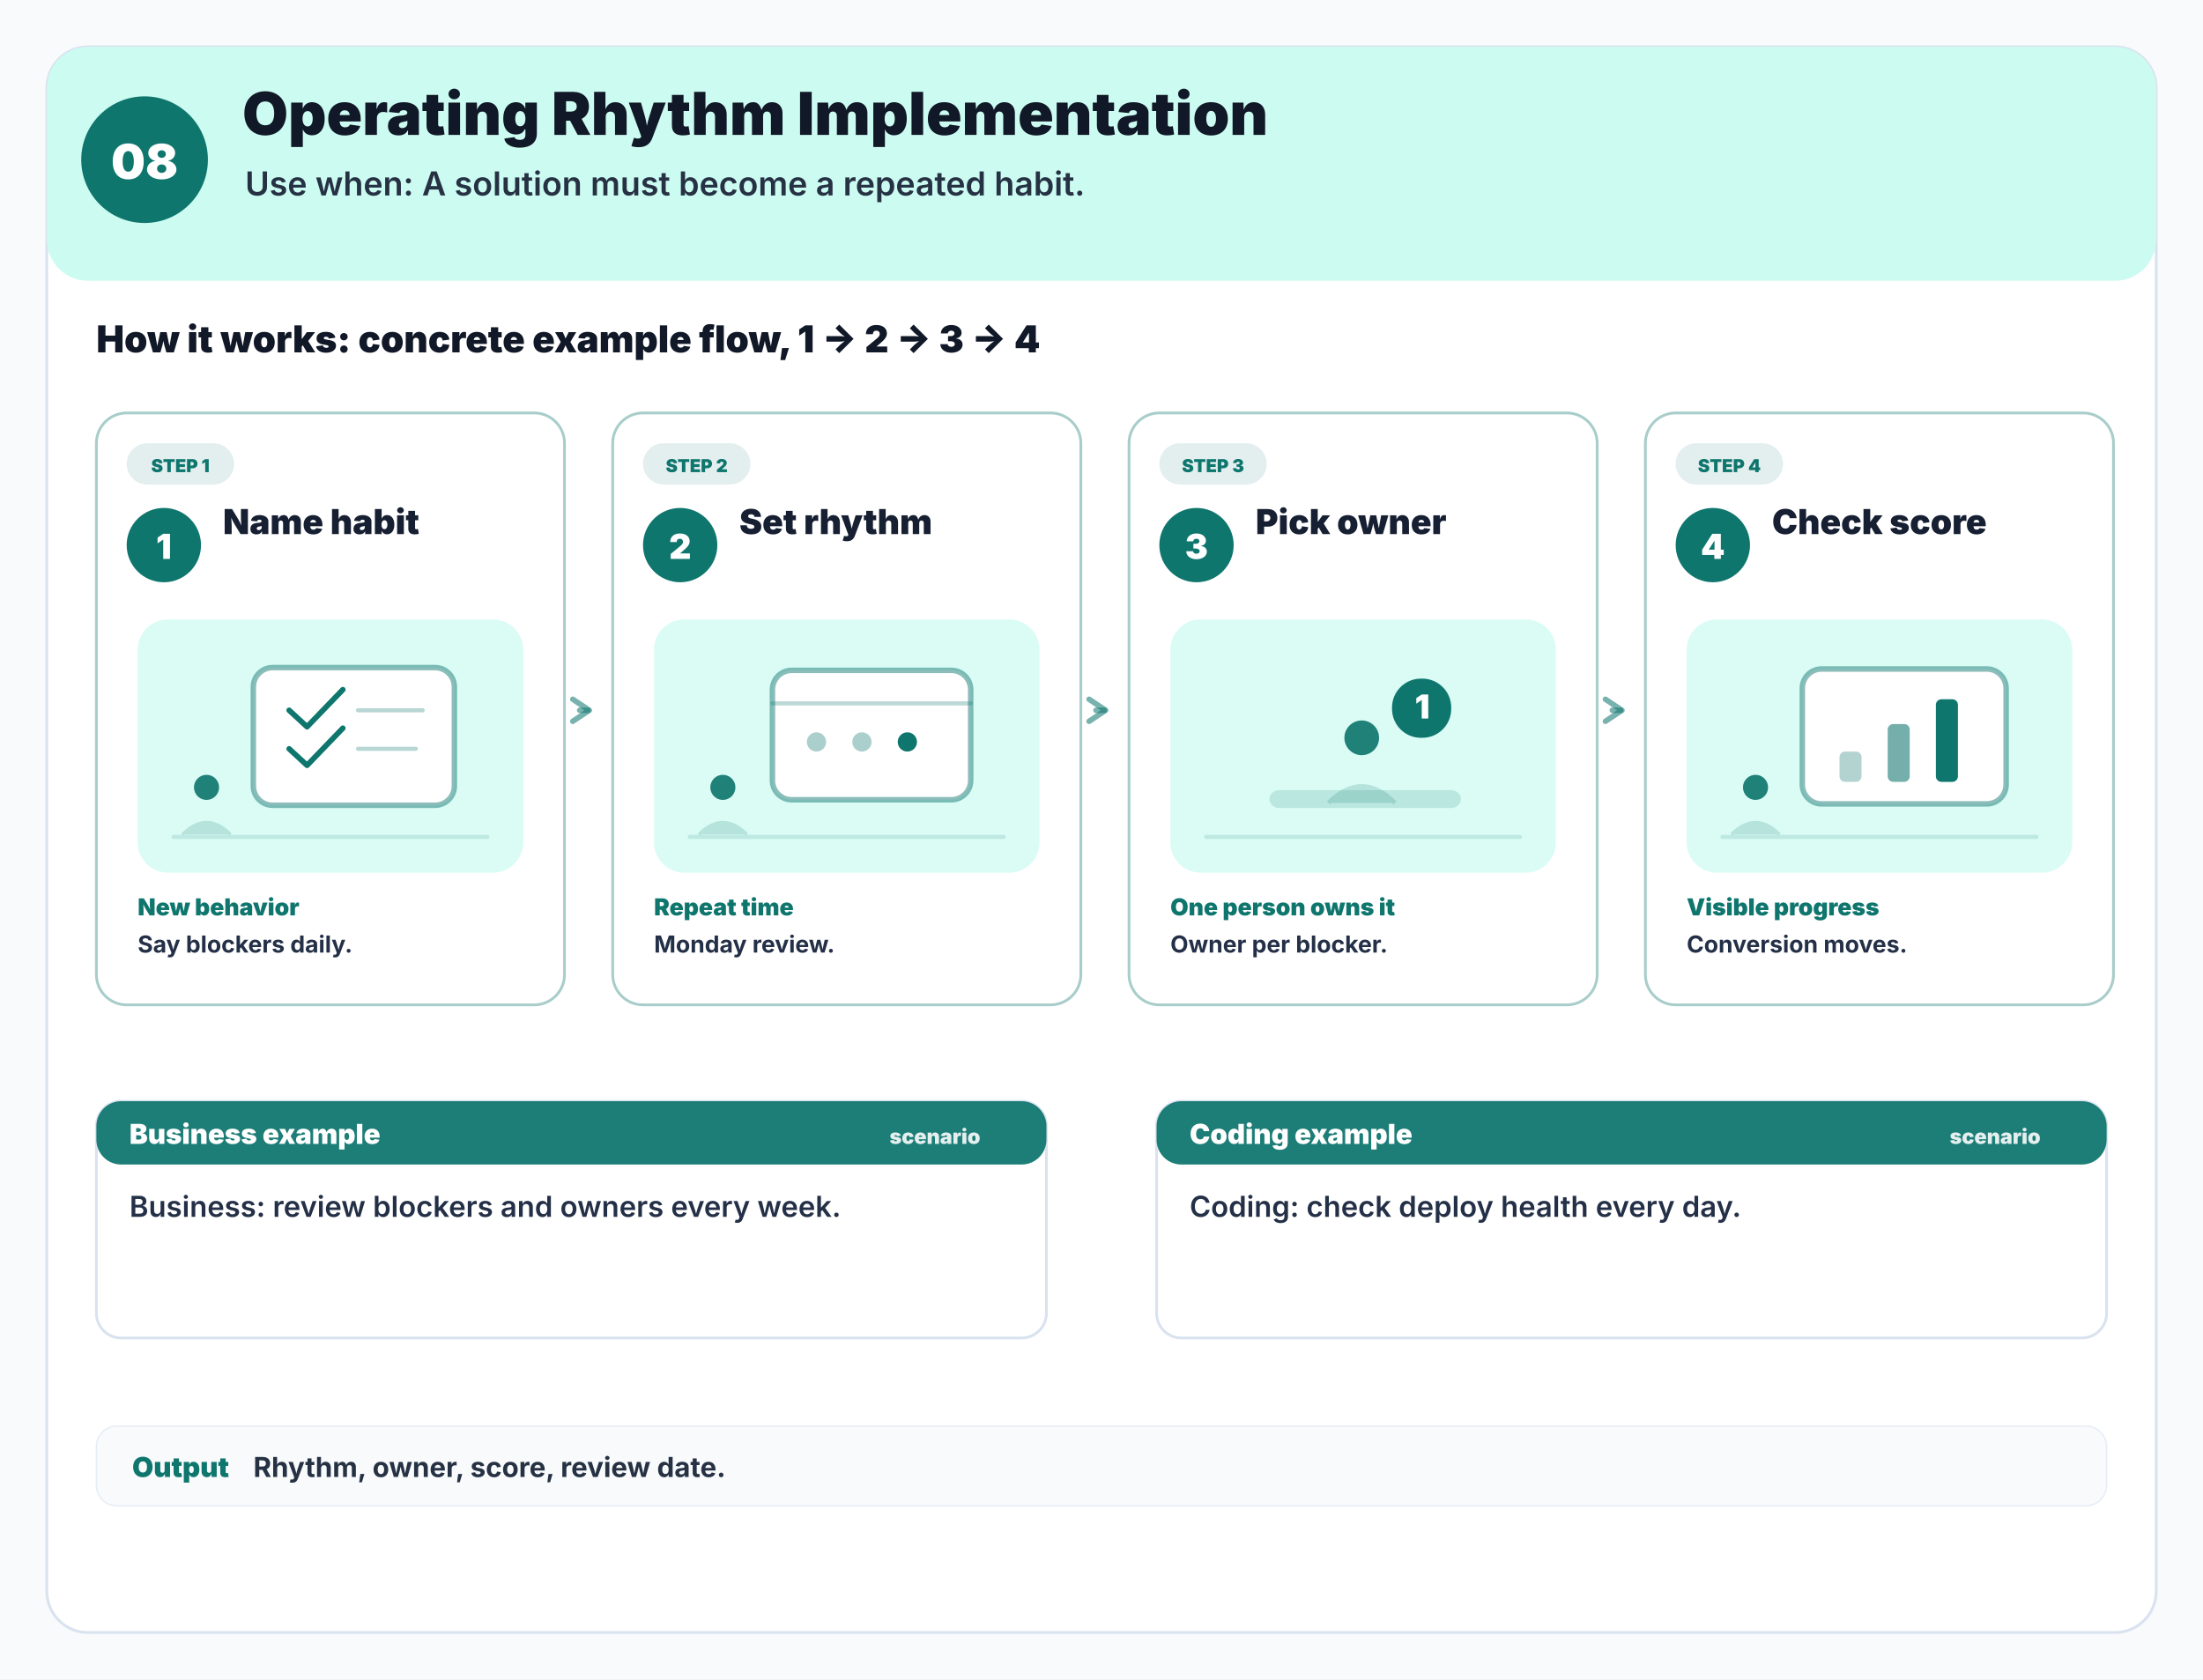
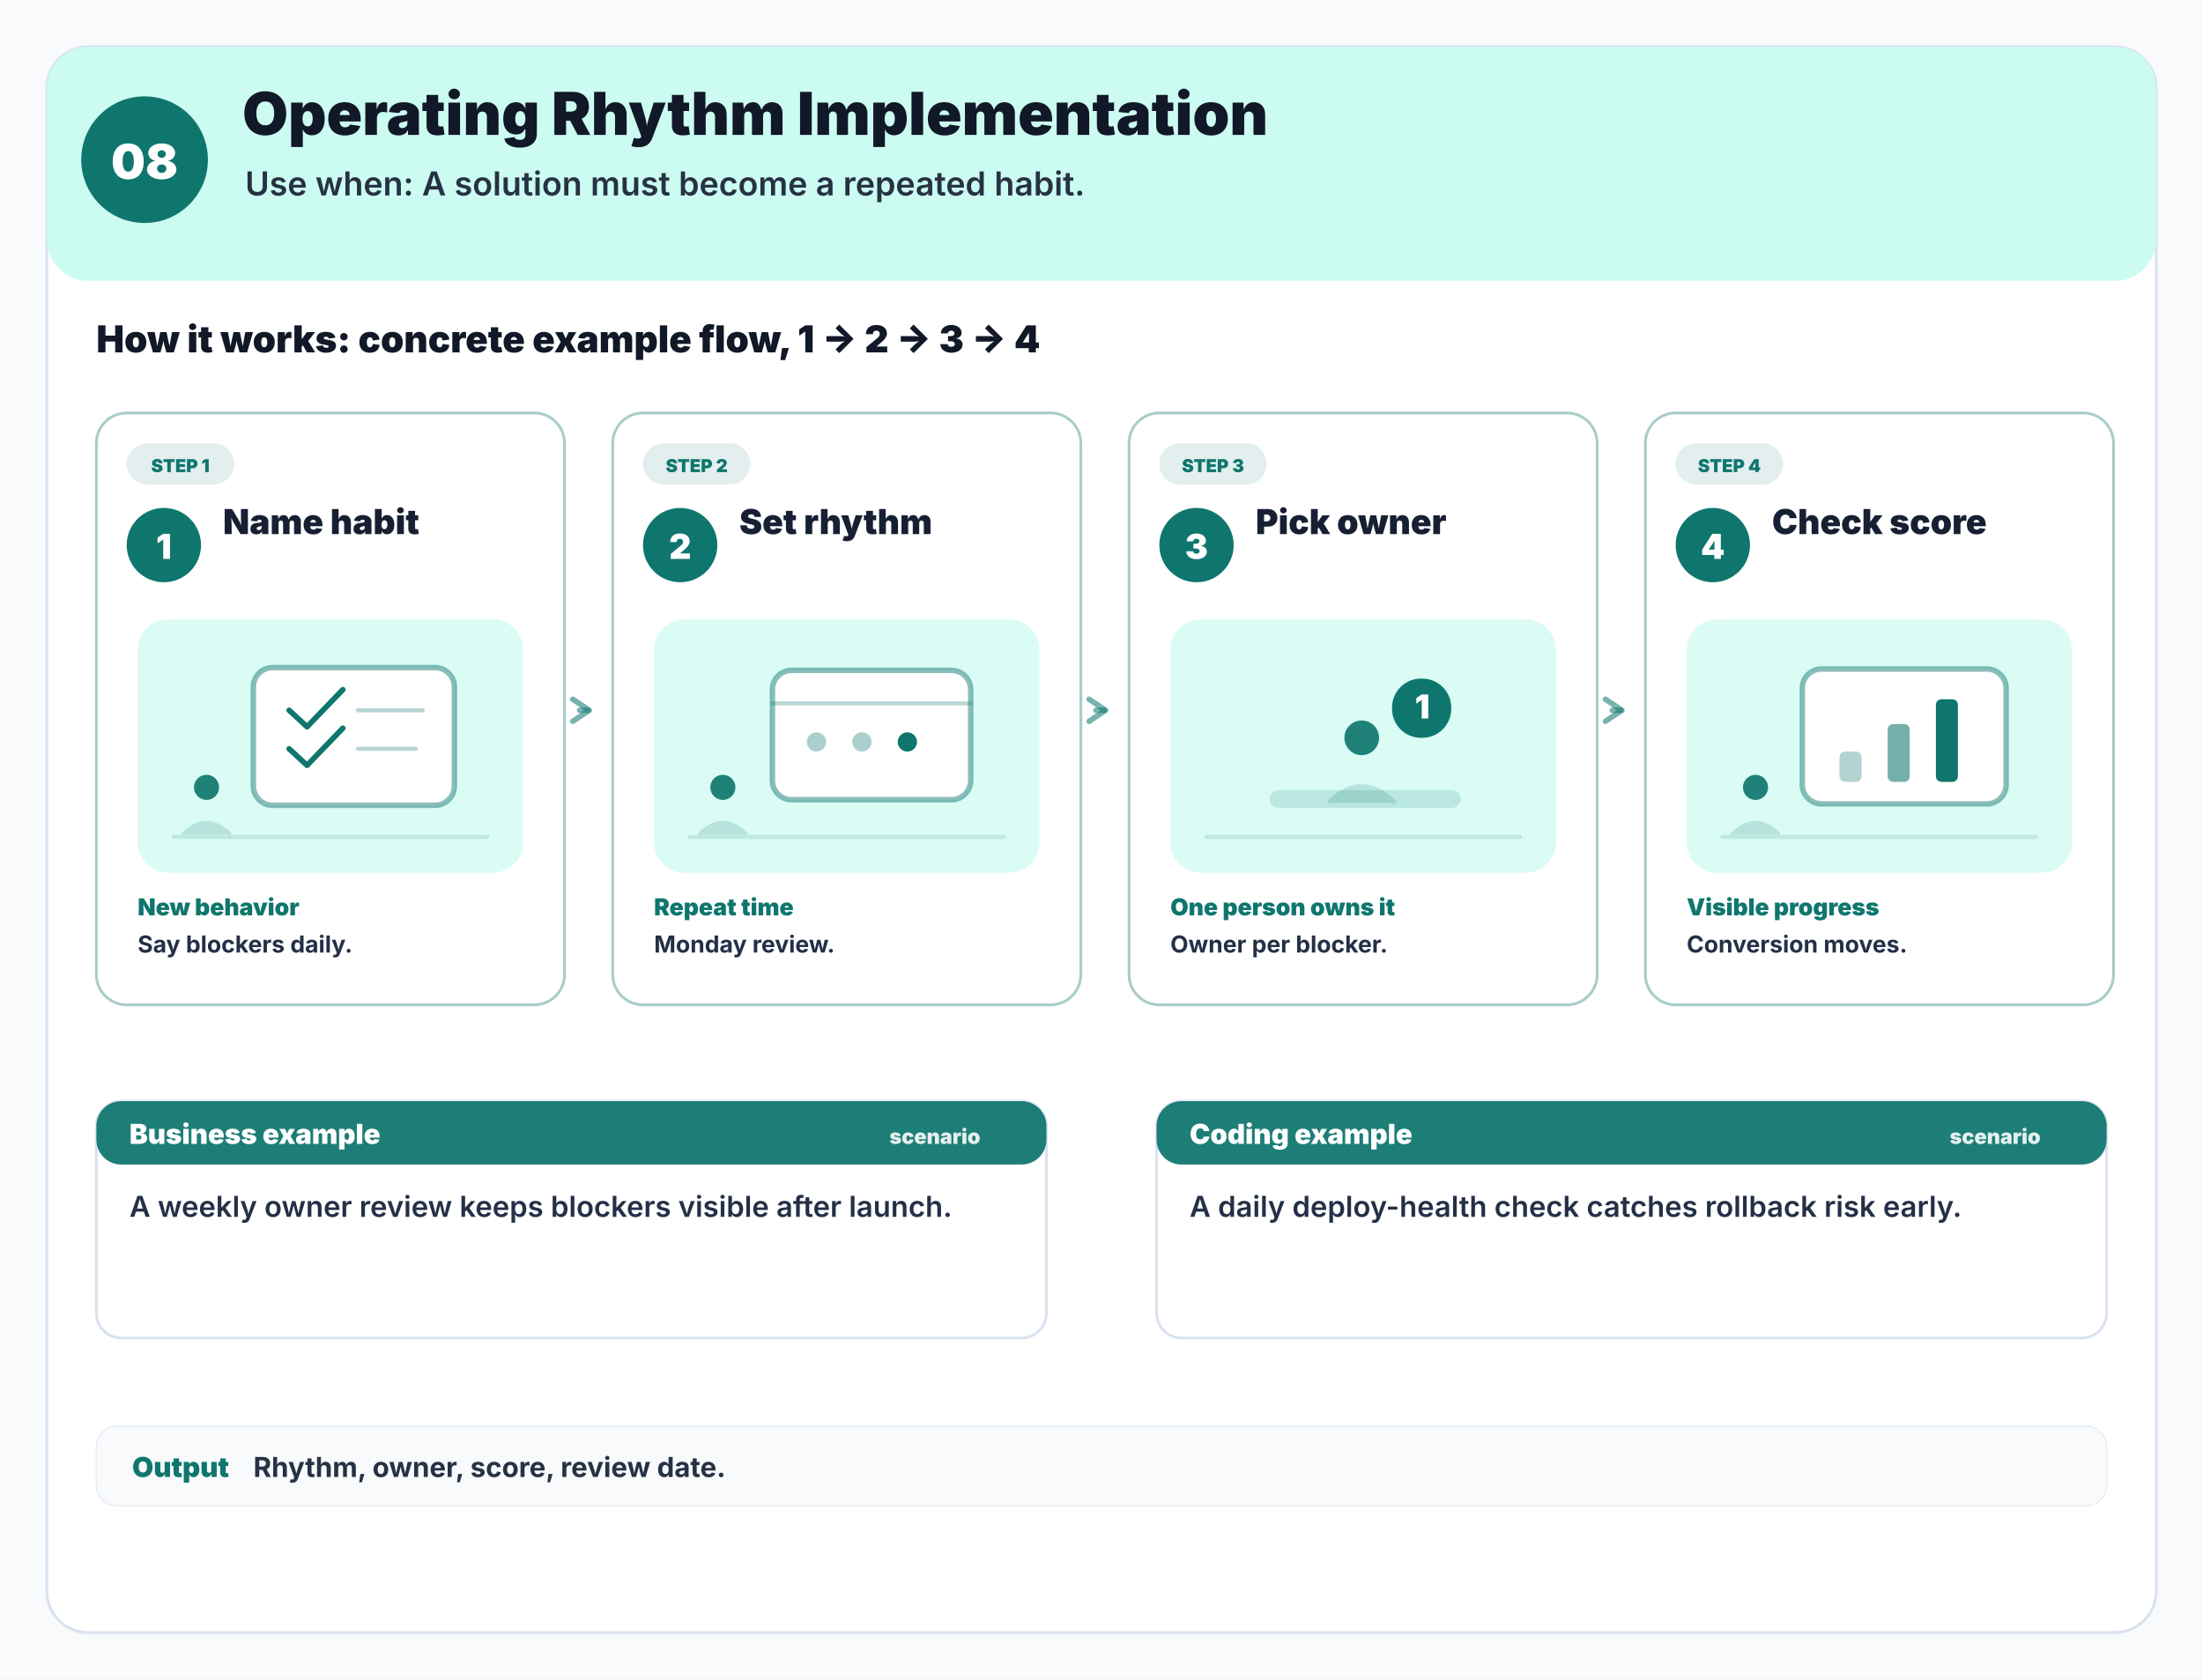
<svg xmlns="http://www.w3.org/2000/svg" width="1600" height="1220" viewBox="0 0 1600 1220" role="img" aria-labelledby="title desc">
  <style>
    .frame-card .frame-bg { transition: stroke-width 160ms ease, filter 160ms ease; }
    .frame-card:hover .frame-bg { stroke-width: 4; filter: url(#softShadow); }
    @media (prefers-reduced-motion: reduce) {
      .frame-card .frame-bg { transition: none; }
    }
  </style>
  <defs>
    <filter id="softShadow" x="-8%" y="-18%" width="116%" height="140%">
      <feDropShadow dx="0" dy="8" stdDeviation="8" flood-color="#0f172a" flood-opacity="0.13" />
    </filter>
  </defs>
  <rect width="1600" height="1220" fill="#f8fafc" />
  <rect x="34" y="34" width="1532" height="1152" rx="30" fill="#ffffff" stroke="#d9e2ef" stroke-width="2" />
  <rect x="34" y="34" width="1532" height="170" rx="30" fill="#ccfbf1" />
  <circle cx="105" cy="116" r="46" fill="#0f766e" />
  <text x="105" y="130" text-anchor="middle" font-size="35" font-weight="900" fill="#ffffff" font-family="Inter, ui-sans-serif, system-ui">08</text>
  <text x="176" y="98" font-size="43" font-weight="900" fill="#111827" font-family="Inter, ui-sans-serif, system-ui">Operating Rhythm Implementation</text>
  <text x="178" y="142" text-anchor="start" font-size="24" font-weight="610" fill="#263244" font-family="Inter, ui-sans-serif, system-ui, -apple-system, BlinkMacSystemFont, Segoe UI, Arial, sans-serif">
    <tspan x="178" dy="0">Use when: A solution must become a repeated habit.</tspan>
  </text>
  <text x="70" y="256" font-size="27" font-weight="900" fill="#111827" font-family="Inter, ui-sans-serif, system-ui">How it works: concrete example flow, 1 -&gt; 2 -&gt; 3 -&gt; 4</text>
  <g class="frame-card">
    <rect class="frame-bg" x="70" y="300" width="340" height="430" rx="22" fill="#ffffff" stroke="#0f766e" stroke-opacity="0.36" stroke-width="2" />
    <rect x="92" y="322" width="78" height="30" rx="15" fill="#0f766e" opacity="0.12" />
    <text x="131" y="343" text-anchor="middle" font-size="13" font-weight="900" fill="#0f766e" letter-spacing="0" font-family="Inter, ui-sans-serif, system-ui">STEP 1</text>
    <circle cx="119" cy="396" r="27" fill="#0f766e" />
    <text x="119" y="406" text-anchor="middle" font-size="25" font-weight="900" fill="#ffffff" font-family="Inter, ui-sans-serif, system-ui">1</text>
    <text x="162" y="388" text-anchor="start" font-size="25" font-weight="880" fill="#172033" font-family="Inter, ui-sans-serif, system-ui, -apple-system, BlinkMacSystemFont, Segoe UI, Arial, sans-serif">
      <tspan x="162" dy="0">Name habit</tspan>
    </text>
    <g class="step-art">
      <rect x="100" y="450" width="280" height="184" rx="22" fill="#ccfbf1" opacity="0.72" />
      <g transform="translate(100, 450)">
        <circle cx="50" cy="122" r="9.12" fill="#0f766e" opacity="0.92" />
        <path d="M 32.52 156.2 Q 50 138.72 67.48 156.2" fill="#0f766e" opacity="0.18" stroke="#0f766e" stroke-width="2.28" />
        <rect x="84" y="35" width="146" height="100" rx="14" fill="#ffffff" stroke="#0f766e" stroke-opacity="0.48" stroke-width="4" />
        <path d="M 110 66 L 123 78 L 149 51 M 110 94 L 123 106 L 149 79" stroke="#0f766e" stroke-width="4" stroke-linecap="round" stroke-linejoin="round" fill="none" />
        <path d="M 160 66 H 207 M 160 94 H 202" stroke="#0f766e" stroke-width="3" stroke-linecap="round" stroke-linejoin="round" fill="none" opacity="0.3" />
      </g>
      <path d="M 126 608 H 354" stroke="#0f766e" stroke-width="3" stroke-linecap="round" stroke-linejoin="round" fill="none" opacity="0.14" />
    </g>
    <text x="100" y="665" text-anchor="start" font-size="17" font-weight="900" fill="#0f766e" font-family="Inter, ui-sans-serif, system-ui, -apple-system, BlinkMacSystemFont, Segoe UI, Arial, sans-serif">
      <tspan x="100" dy="0">New behavior</tspan>
    </text>
    <text x="100" y="692" text-anchor="start" font-size="17" font-weight="650" fill="#243047" font-family="Inter, ui-sans-serif, system-ui, -apple-system, BlinkMacSystemFont, Segoe UI, Arial, sans-serif">
      <tspan x="100" dy="0">Say blockers daily.</tspan>
    </text>
  </g>
  <g class="frame-card">
    <rect class="frame-bg" x="445" y="300" width="340" height="430" rx="22" fill="#ffffff" stroke="#0f766e" stroke-opacity="0.36" stroke-width="2" />
    <rect x="467" y="322" width="78" height="30" rx="15" fill="#0f766e" opacity="0.12" />
    <text x="506" y="343" text-anchor="middle" font-size="13" font-weight="900" fill="#0f766e" letter-spacing="0" font-family="Inter, ui-sans-serif, system-ui">STEP 2</text>
    <circle cx="494" cy="396" r="27" fill="#0f766e" />
    <text x="494" y="406" text-anchor="middle" font-size="25" font-weight="900" fill="#ffffff" font-family="Inter, ui-sans-serif, system-ui">2</text>
    <text x="537" y="388" text-anchor="start" font-size="25" font-weight="880" fill="#172033" font-family="Inter, ui-sans-serif, system-ui, -apple-system, BlinkMacSystemFont, Segoe UI, Arial, sans-serif">
      <tspan x="537" dy="0">Set rhythm</tspan>
    </text>
    <g class="step-art">
      <rect x="475" y="450" width="280" height="184" rx="22" fill="#ccfbf1" opacity="0.72" />
      <g transform="translate(475, 450)">
        <circle cx="50" cy="122" r="9.12" fill="#0f766e" opacity="0.92" />
        <path d="M 32.52 156.2 Q 50 138.72 67.48 156.2" fill="#0f766e" opacity="0.18" stroke="#0f766e" stroke-width="2.28" />
        <rect x="86" y="37" width="144" height="94" rx="14" fill="#ffffff" stroke="#0f766e" stroke-opacity="0.48" stroke-width="4" />
        <path d="M 86 61 H 230" stroke="#0f766e" stroke-width="3" stroke-linecap="round" stroke-linejoin="round" fill="none" opacity="0.28" />
        <circle cx="118" cy="89" r="7" fill="#0f766e" opacity="0.35" />
        <circle cx="151" cy="89" r="7" fill="#0f766e" opacity="0.35" />
        <circle cx="184" cy="89" r="7" fill="#0f766e" />
      </g>
      <path d="M 501 608 H 729" stroke="#0f766e" stroke-width="3" stroke-linecap="round" stroke-linejoin="round" fill="none" opacity="0.14" />
    </g>
    <text x="475" y="665" text-anchor="start" font-size="17" font-weight="900" fill="#0f766e" font-family="Inter, ui-sans-serif, system-ui, -apple-system, BlinkMacSystemFont, Segoe UI, Arial, sans-serif">
      <tspan x="475" dy="0">Repeat time</tspan>
    </text>
    <text x="475" y="692" text-anchor="start" font-size="17" font-weight="650" fill="#243047" font-family="Inter, ui-sans-serif, system-ui, -apple-system, BlinkMacSystemFont, Segoe UI, Arial, sans-serif">
      <tspan x="475" dy="0">Monday review.</tspan>
    </text>
  </g>
  <g class="frame-card">
    <rect class="frame-bg" x="820" y="300" width="340" height="430" rx="22" fill="#ffffff" stroke="#0f766e" stroke-opacity="0.36" stroke-width="2" />
    <rect x="842" y="322" width="78" height="30" rx="15" fill="#0f766e" opacity="0.12" />
    <text x="881" y="343" text-anchor="middle" font-size="13" font-weight="900" fill="#0f766e" letter-spacing="0" font-family="Inter, ui-sans-serif, system-ui">STEP 3</text>
    <circle cx="869" cy="396" r="27" fill="#0f766e" />
    <text x="869" y="406" text-anchor="middle" font-size="25" font-weight="900" fill="#ffffff" font-family="Inter, ui-sans-serif, system-ui">3</text>
    <text x="912" y="388" text-anchor="start" font-size="25" font-weight="880" fill="#172033" font-family="Inter, ui-sans-serif, system-ui, -apple-system, BlinkMacSystemFont, Segoe UI, Arial, sans-serif">
      <tspan x="912" dy="0">Pick owner</tspan>
    </text>
    <g class="step-art">
      <rect x="850" y="450" width="280" height="184" rx="22" fill="#ccfbf1" opacity="0.72" />
      <g transform="translate(850, 450)">
        <circle cx="139" cy="86" r="12.6" fill="#0f766e" opacity="0.92" />
        <path d="M 114.85 133.25 Q 139 109.1 163.15 133.25" fill="#0f766e" opacity="0.18" stroke="#0f766e" stroke-width="3.15" />
        <rect x="161" y="43" width="43" height="43" rx="21" fill="#0f766e" />
        <text x="183" y="72" text-anchor="middle" font-size="24" font-weight="900" fill="#ffffff" font-family="Inter, ui-sans-serif">1</text>
        <rect x="72" y="124" width="139" height="13" rx="7" fill="#0f766e" opacity="0.16" />
      </g>
      <path d="M 876 608 H 1104" stroke="#0f766e" stroke-width="3" stroke-linecap="round" stroke-linejoin="round" fill="none" opacity="0.14" />
    </g>
    <text x="850" y="665" text-anchor="start" font-size="17" font-weight="900" fill="#0f766e" font-family="Inter, ui-sans-serif, system-ui, -apple-system, BlinkMacSystemFont, Segoe UI, Arial, sans-serif">
      <tspan x="850" dy="0">One person owns it</tspan>
    </text>
    <text x="850" y="692" text-anchor="start" font-size="17" font-weight="650" fill="#243047" font-family="Inter, ui-sans-serif, system-ui, -apple-system, BlinkMacSystemFont, Segoe UI, Arial, sans-serif">
      <tspan x="850" dy="0">Owner per blocker.</tspan>
    </text>
  </g>
  <g class="frame-card">
    <rect class="frame-bg" x="1195" y="300" width="340" height="430" rx="22" fill="#ffffff" stroke="#0f766e" stroke-opacity="0.36" stroke-width="2" />
    <rect x="1217" y="322" width="78" height="30" rx="15" fill="#0f766e" opacity="0.12" />
    <text x="1256" y="343" text-anchor="middle" font-size="13" font-weight="900" fill="#0f766e" letter-spacing="0" font-family="Inter, ui-sans-serif, system-ui">STEP 4</text>
    <circle cx="1244" cy="396" r="27" fill="#0f766e" />
    <text x="1244" y="406" text-anchor="middle" font-size="25" font-weight="900" fill="#ffffff" font-family="Inter, ui-sans-serif, system-ui">4</text>
    <text x="1287" y="388" text-anchor="start" font-size="25" font-weight="880" fill="#172033" font-family="Inter, ui-sans-serif, system-ui, -apple-system, BlinkMacSystemFont, Segoe UI, Arial, sans-serif">
      <tspan x="1287" dy="0">Check score</tspan>
    </text>
    <g class="step-art">
      <rect x="1225" y="450" width="280" height="184" rx="22" fill="#ccfbf1" opacity="0.72" />
      <g transform="translate(1225, 450)">
        <circle cx="50" cy="122" r="9.12" fill="#0f766e" opacity="0.92" />
        <path d="M 32.52 156.2 Q 50 138.72 67.48 156.2" fill="#0f766e" opacity="0.18" stroke="#0f766e" stroke-width="2.28" />
        <rect x="84" y="36" width="148" height="98" rx="14" fill="#ffffff" stroke="#0f766e" stroke-opacity="0.48" stroke-width="4" />
        <rect x="111" y="96" width="16" height="22" rx="4" fill="#0f766e" opacity="0.32" />
        <rect x="146" y="76" width="16" height="42" rx="4" fill="#0f766e" opacity="0.58" />
        <rect x="181" y="58" width="16" height="60" rx="4" fill="#0f766e" />
      </g>
      <path d="M 1251 608 H 1479" stroke="#0f766e" stroke-width="3" stroke-linecap="round" stroke-linejoin="round" fill="none" opacity="0.14" />
    </g>
    <text x="1225" y="665" text-anchor="start" font-size="17" font-weight="900" fill="#0f766e" font-family="Inter, ui-sans-serif, system-ui, -apple-system, BlinkMacSystemFont, Segoe UI, Arial, sans-serif">
      <tspan x="1225" dy="0">Visible progress</tspan>
    </text>
    <text x="1225" y="692" text-anchor="start" font-size="17" font-weight="650" fill="#243047" font-family="Inter, ui-sans-serif, system-ui, -apple-system, BlinkMacSystemFont, Segoe UI, Arial, sans-serif">
      <tspan x="1225" dy="0">Conversion moves.</tspan>
    </text>
  </g>
  <path d="M 421 516 H 427" stroke="#0f766e" stroke-width="4" stroke-linecap="round" opacity="0.56" />
  <path d="M 416 508 L 428 516 L 416 524" fill="none" stroke="#0f766e" stroke-width="4" stroke-linecap="round" stroke-linejoin="round" opacity="0.56" />
  <path d="M 796 516 H 802" stroke="#0f766e" stroke-width="4" stroke-linecap="round" opacity="0.56" />
  <path d="M 791 508 L 803 516 L 791 524" fill="none" stroke="#0f766e" stroke-width="4" stroke-linecap="round" stroke-linejoin="round" opacity="0.56" />
  <path d="M 1171 516 H 1177" stroke="#0f766e" stroke-width="4" stroke-linecap="round" opacity="0.56" />
  <path d="M 1166 508 L 1178 516 L 1166 524" fill="none" stroke="#0f766e" stroke-width="4" stroke-linecap="round" stroke-linejoin="round" opacity="0.56" />
  <rect x="70" y="800" width="690" height="172" rx="18" fill="#ffffff" stroke="#d9e2ef" stroke-width="2" />
  <rect x="70" y="800" width="690" height="46" rx="18" fill="#0f766e" opacity="0.94" />
  <text x="94" y="831" font-size="20" font-weight="850" fill="#ffffff" font-family="Inter, ui-sans-serif, system-ui">Business example</text>
  <text x="712" y="831" text-anchor="end" font-size="15" font-weight="850" fill="#ffffff" opacity="0.88" font-family="Inter, ui-sans-serif, system-ui">scenario</text>
  <text x="94" y="884" text-anchor="start" font-size="21" font-weight="620" fill="#243047" font-family="Inter, ui-sans-serif, system-ui, -apple-system, BlinkMacSystemFont, Segoe UI, Arial, sans-serif">
-     <tspan x="94" dy="0">Business: review blockers and owners every week.</tspan>
+     <tspan x="94" dy="0">A weekly owner review keeps blockers visible after launch.</tspan>
  </text>
  <rect x="840" y="800" width="690" height="172" rx="18" fill="#ffffff" stroke="#d9e2ef" stroke-width="2" />
  <rect x="840" y="800" width="690" height="46" rx="18" fill="#0f766e" opacity="0.94" />
  <text x="864" y="831" font-size="20" font-weight="850" fill="#ffffff" font-family="Inter, ui-sans-serif, system-ui">Coding example</text>
  <text x="1482" y="831" text-anchor="end" font-size="15" font-weight="850" fill="#ffffff" opacity="0.88" font-family="Inter, ui-sans-serif, system-ui">scenario</text>
  <text x="864" y="884" text-anchor="start" font-size="21" font-weight="620" fill="#243047" font-family="Inter, ui-sans-serif, system-ui, -apple-system, BlinkMacSystemFont, Segoe UI, Arial, sans-serif">
-     <tspan x="864" dy="0">Coding: check deploy health every day.</tspan>
+     <tspan x="864" dy="0">A daily deploy-health check catches rollback risk early.</tspan>
  </text>
  <rect x="70" y="1036" width="1460" height="58" rx="15" fill="#f8fafc" stroke="#e5edf6" />
  <text x="96" y="1073" font-size="20" font-weight="900" fill="#0f766e" font-family="Inter, ui-sans-serif, system-ui">Output</text>
  <text x="184" y="1073" text-anchor="start" font-size="20" font-weight="700" fill="#263244" font-family="Inter, ui-sans-serif, system-ui, -apple-system, BlinkMacSystemFont, Segoe UI, Arial, sans-serif">
    <tspan x="184" dy="0">Rhythm, owner, score, review date.</tspan>
  </text>
</svg>
